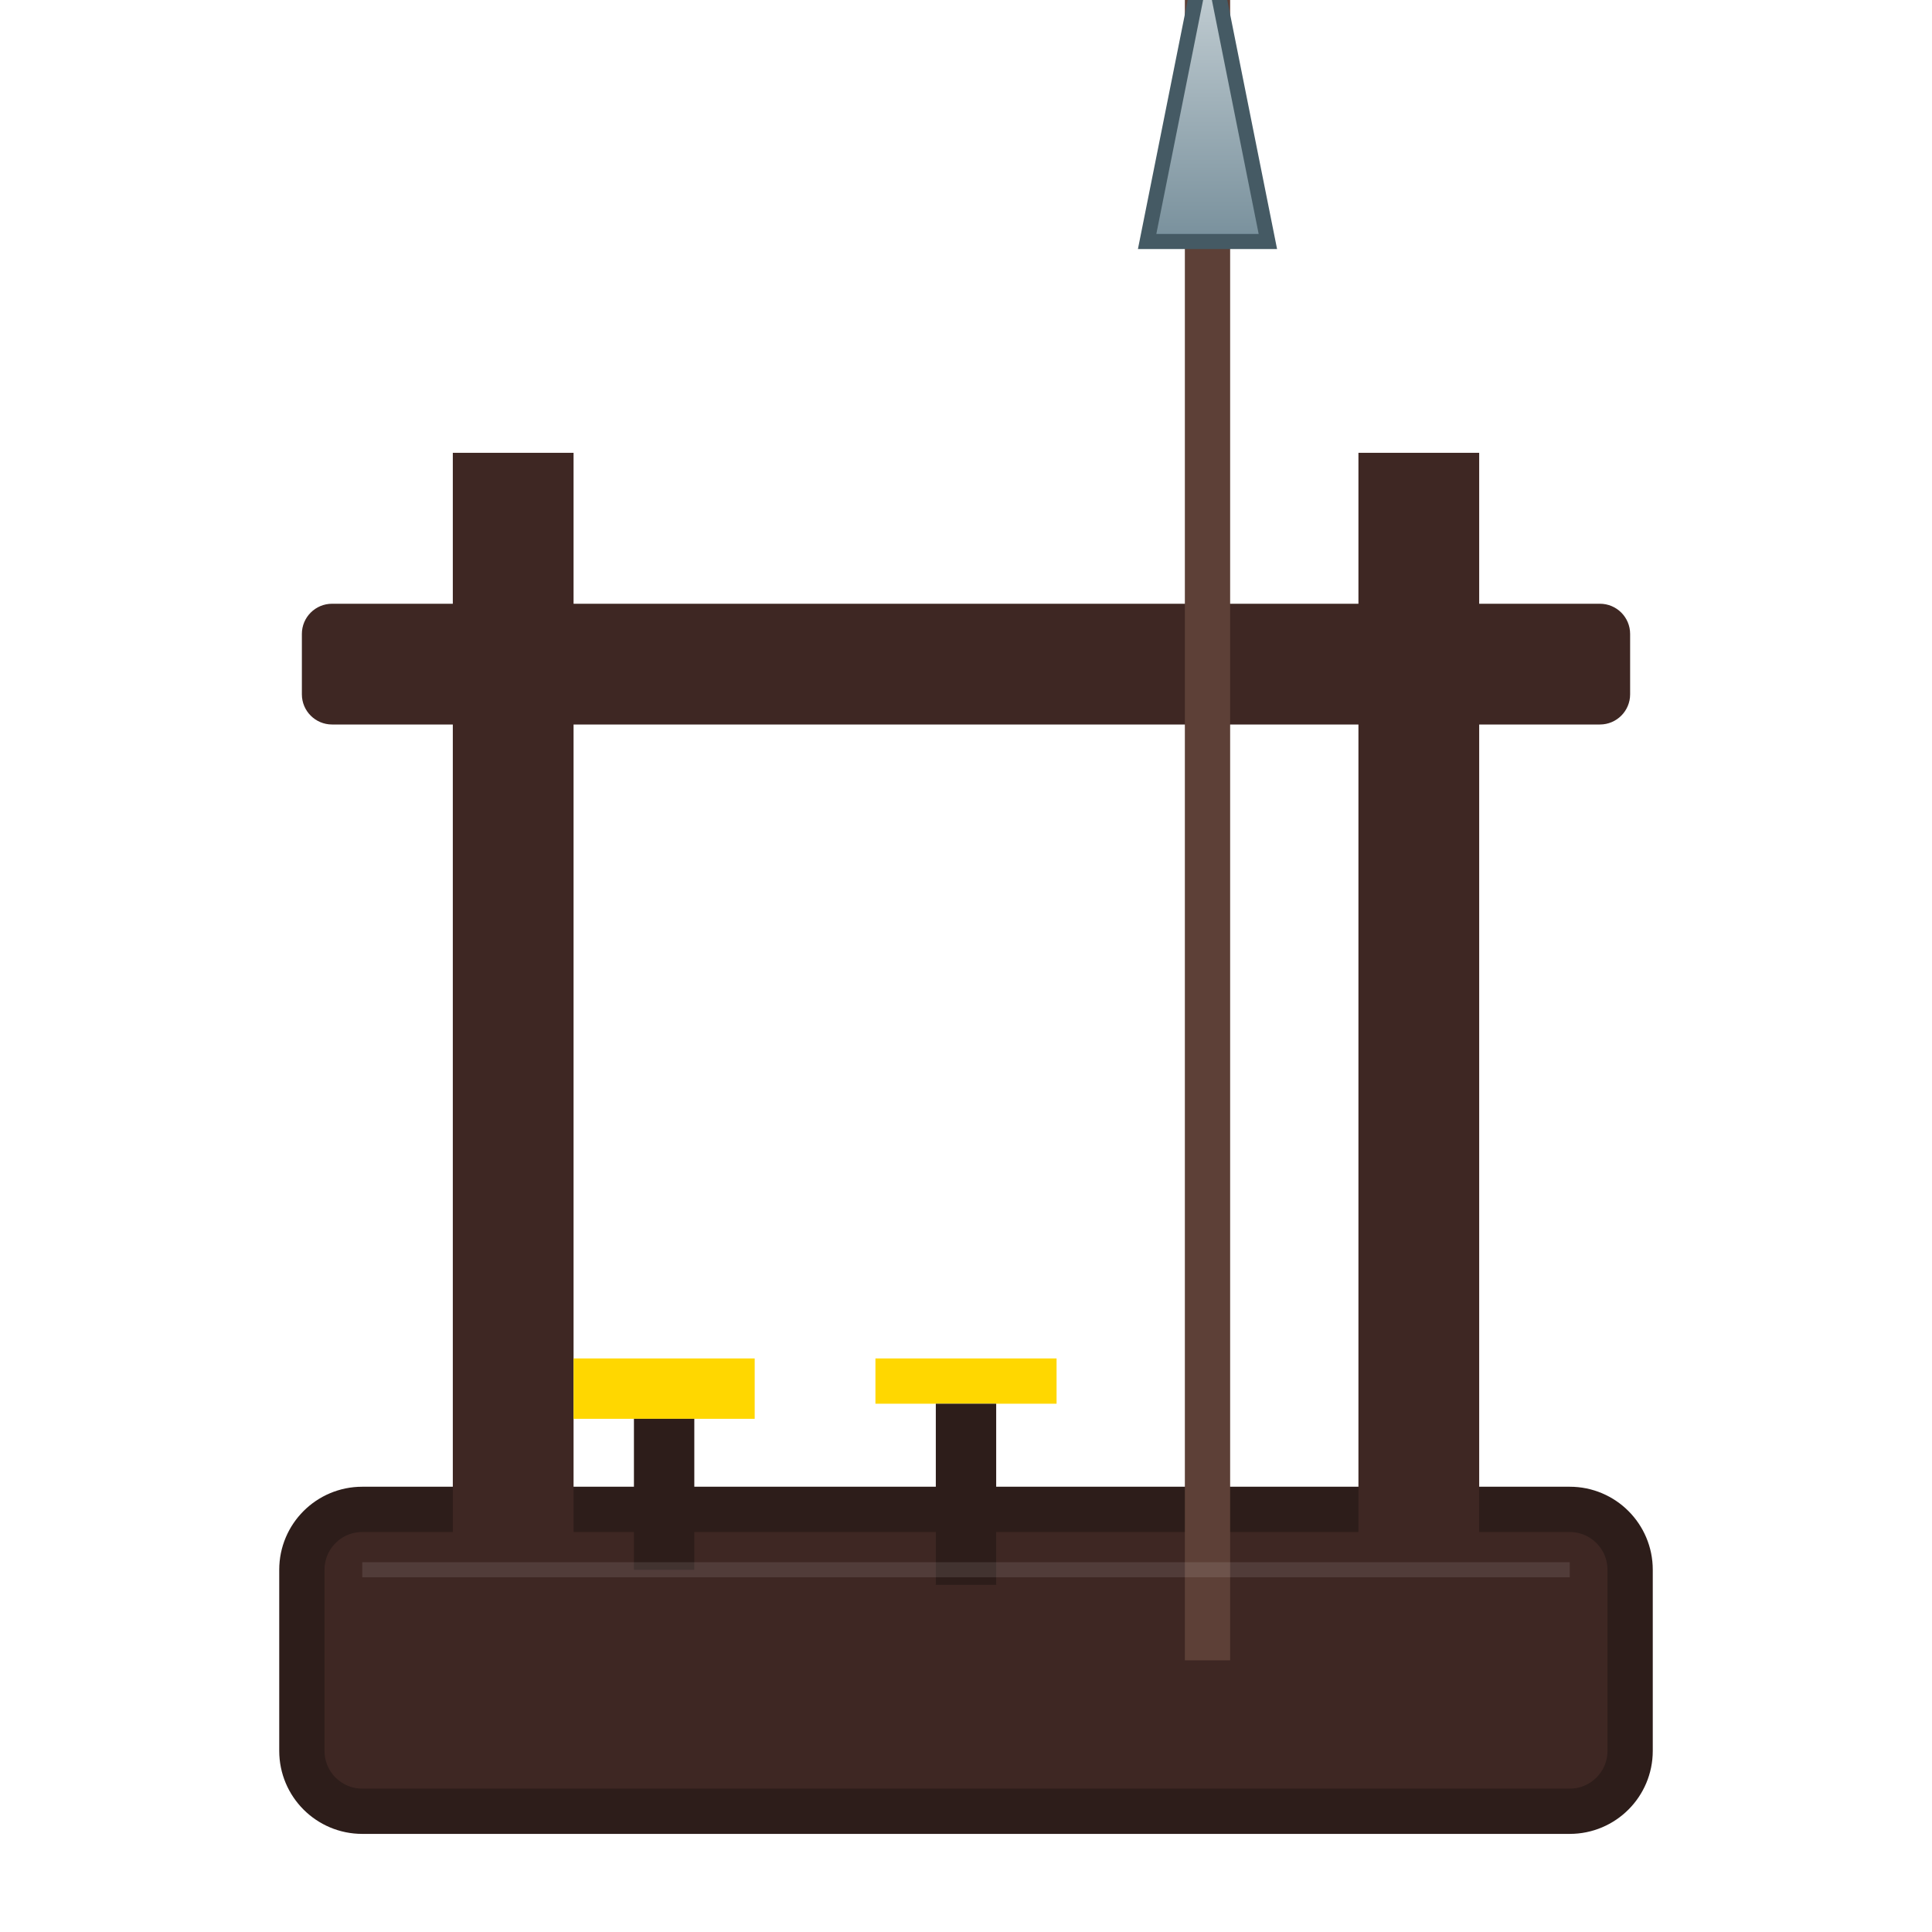
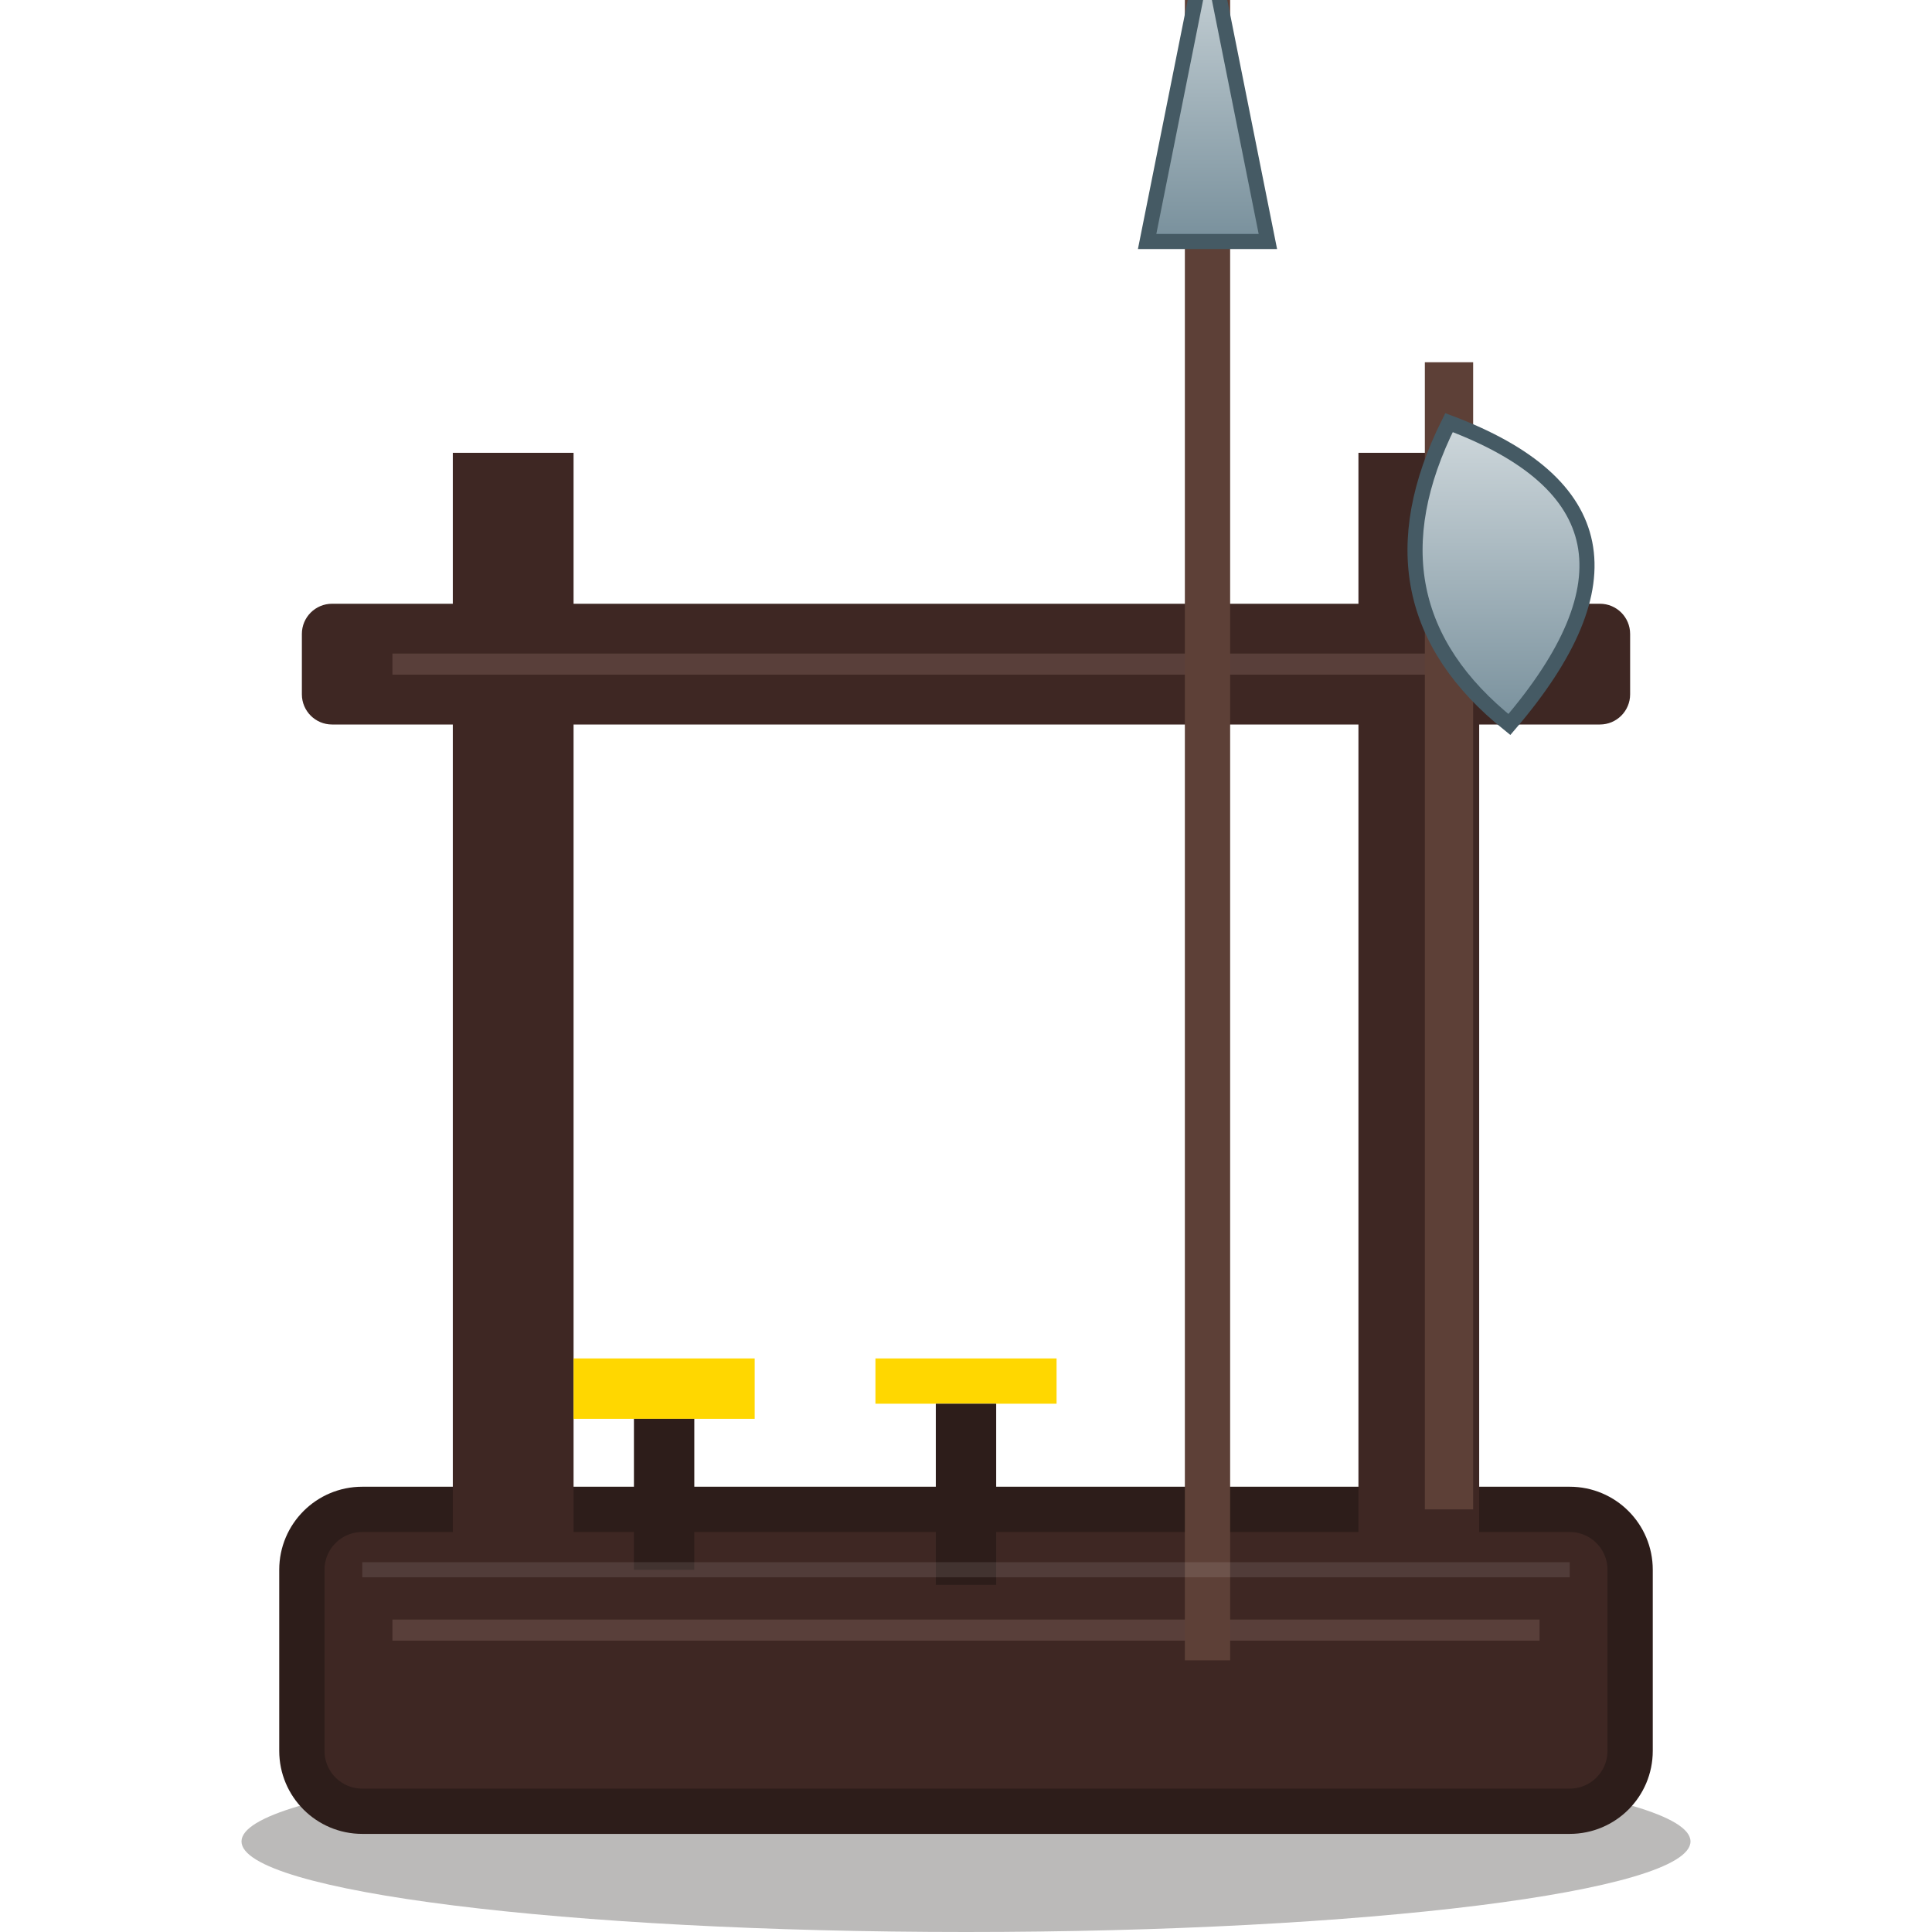
<svg xmlns="http://www.w3.org/2000/svg" viewBox="0 0 64 64">
  <defs>
    <linearGradient id="blade" x1="0%" y1="0%" x2="0%" y2="100%">
      <stop offset="0%" style="stop-color:#cfd8dc;stop-opacity:1" />
      <stop offset="100%" style="stop-color:#78909c;stop-opacity:1" />
    </linearGradient>
  </defs>
+   <ellipse cx="32" cy="61" rx="24" ry="3" fill="#0b0604" opacity="0.28" />
  <rect x="10" y="50" width="44" height="10" rx="2" fill="#3e2723" stroke="#2d1d1a" stroke-width="1.5" />
  <rect x="15" y="15" width="4" height="40" fill="#3e2723" />
  <rect x="45" y="15" width="4" height="40" fill="#3e2723" />
  <rect x="10" y="20" width="44" height="4" rx="1" fill="#3e2723" />
+   <path d="M13 22 H51 M13 54 H51" stroke="#8d6e63" stroke-width="0.7" opacity="0.35" />
  <path d="M 22 10 L 22 45" stroke="url(#blade)" stroke-width="3" stroke-linecap="round" />
  <rect x="19" y="45" width="6" height="2" fill="#ffd700" />
  <rect x="21" y="47" width="2" height="5" fill="#2d1d1a" />
  <path d="M 32 5 L 32 45" stroke="url(#blade)" stroke-width="2.5" stroke-linecap="round" />
  <rect x="29" y="45" width="6" height="1.5" fill="#ffd700" />
  <rect x="31" y="46.5" width="2" height="6" fill="#2d1d1a" />
  <path d="M 40 0 L 40 55" stroke="#5d4037" stroke-width="1.5" />
  <path d="M 40 -2 L 38 8 L 42 8 Z" fill="url(#blade)" stroke="#455a64" stroke-width="0.5" />
+   <path d="M48 12 L48 50" stroke="#5d4037" stroke-width="1.6" />
+   <path d="M48 14 Q56 17 50 24 Q45 20 48 14 Z" fill="url(#blade)" stroke="#455a64" stroke-width="0.5" />
  <path d="M 12 52 L 52 52" stroke="rgba(255,255,255,0.1)" stroke-width="0.5" />
</svg>
